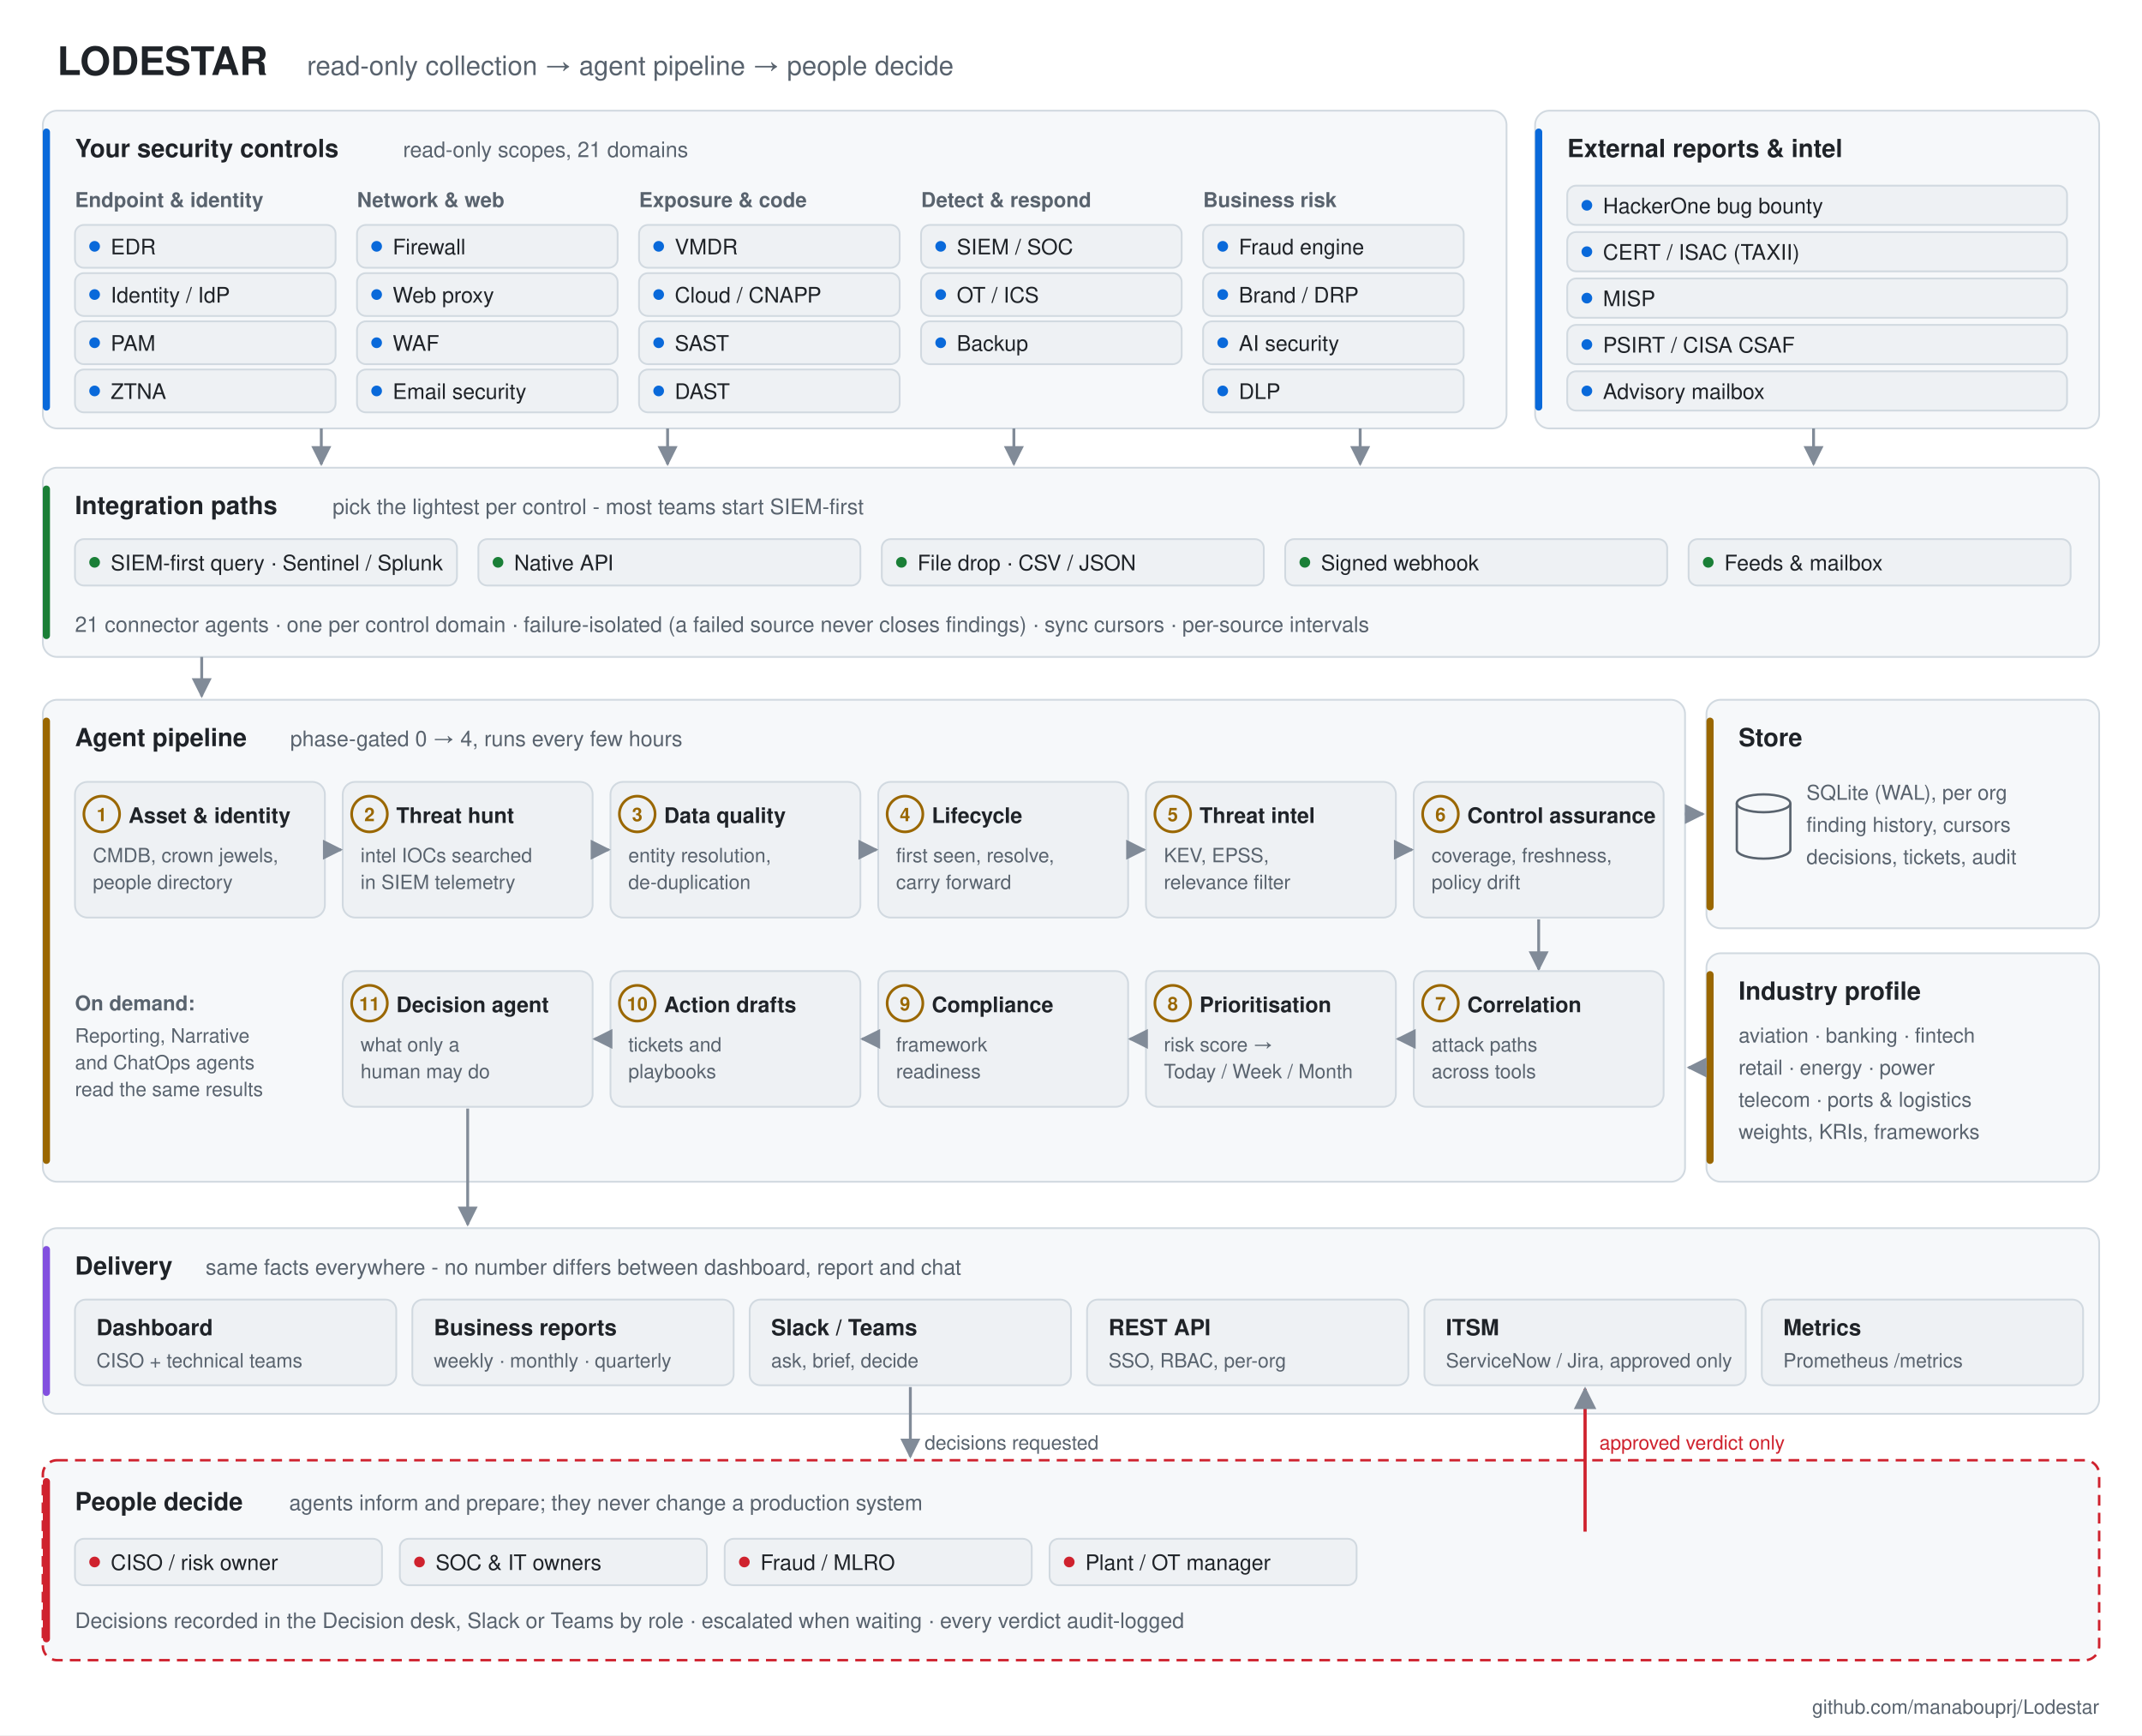
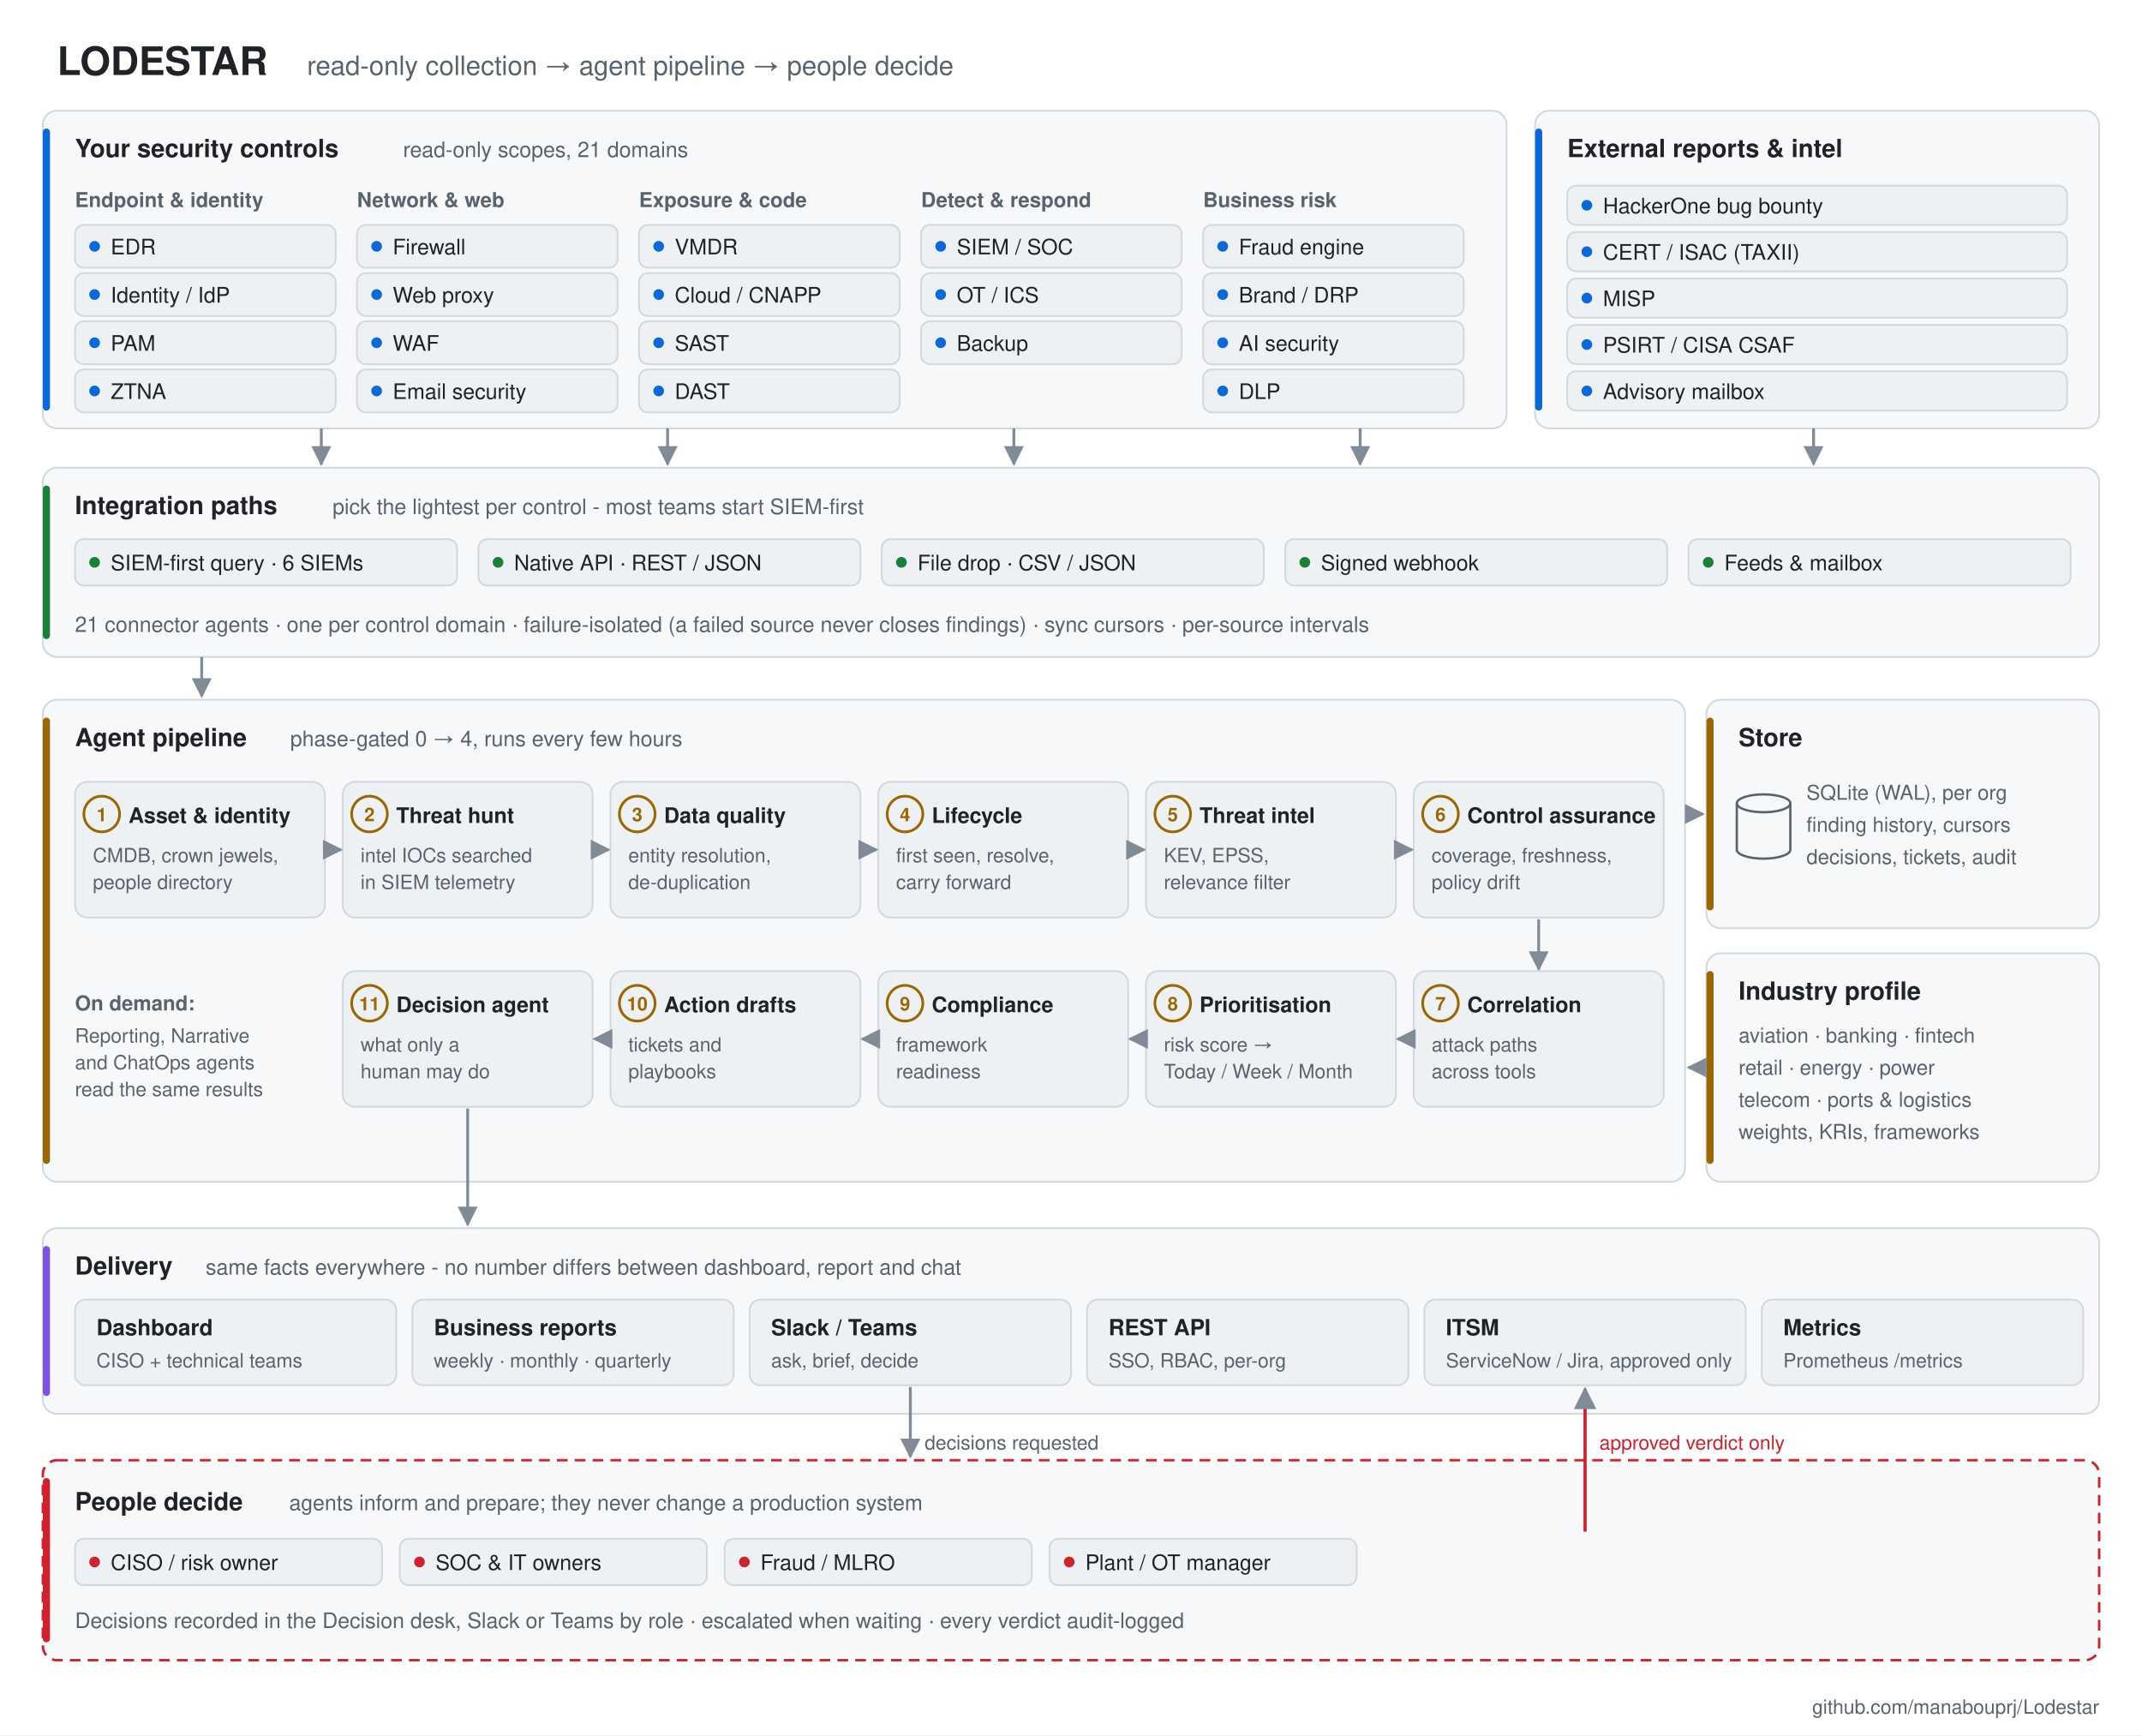
<svg xmlns="http://www.w3.org/2000/svg" width="1200" height="972" viewBox="0 0 1200 972" font-family="-apple-system, 'Segoe UI', Helvetica, Arial, sans-serif" role="img" aria-labelledby="t d">
  <defs>
    <marker id="ah" viewBox="0 0 10 10" refX="9" refY="5" markerWidth="7" markerHeight="7" orient="auto-start-reverse">
      <path d="M0,0 L10,5 L0,10 z" fill="#818b98" />
    </marker>
  </defs>
  <rect x="0" y="0" width="1200" height="972" rx="0" fill="#ffffff" />
  <text x="32" y="42" font-size="22" font-weight="750" fill="#1f2328" text-anchor="start">LODESTAR</text>
  <text x="172" y="42" font-size="15" font-weight="400" fill="#59636e" text-anchor="start">read-only collection  →  agent pipeline  →  people decide</text>
  <rect x="24" y="62" width="820" height="178" rx="8" fill="#f6f8fa" stroke="#d1d9e0" stroke-width="1" />
  <rect x="24" y="72" width="4" height="158" rx="2" fill="#0969da" />
  <text x="42" y="88" font-size="14" font-weight="650" fill="#1f2328" text-anchor="start">Your security controls</text>
  <text x="225.8" y="88" font-size="12" font-weight="400" fill="#59636e" text-anchor="start">read-only scopes, 21 domains</text>
  <text x="42" y="116" font-size="11.5" font-weight="600" fill="#59636e" text-anchor="start">Endpoint &amp; identity</text>
  <rect x="42" y="126" width="146" height="24" rx="5" fill="#eef1f4" stroke="#d1d9e0" stroke-width="1" />
  <circle cx="53" cy="138.0" r="3" fill="#0969da" />
  <text x="62" y="142.5" font-size="12" font-weight="400" fill="#1f2328" text-anchor="start">EDR</text>
  <rect x="42" y="153" width="146" height="24" rx="5" fill="#eef1f4" stroke="#d1d9e0" stroke-width="1" />
  <circle cx="53" cy="165.0" r="3" fill="#0969da" />
  <text x="62" y="169.5" font-size="12" font-weight="400" fill="#1f2328" text-anchor="start">Identity / IdP</text>
  <rect x="42" y="180" width="146" height="24" rx="5" fill="#eef1f4" stroke="#d1d9e0" stroke-width="1" />
  <circle cx="53" cy="192.0" r="3" fill="#0969da" />
  <text x="62" y="196.5" font-size="12" font-weight="400" fill="#1f2328" text-anchor="start">PAM</text>
  <rect x="42" y="207" width="146" height="24" rx="5" fill="#eef1f4" stroke="#d1d9e0" stroke-width="1" />
  <circle cx="53" cy="219.0" r="3" fill="#0969da" />
  <text x="62" y="223.5" font-size="12" font-weight="400" fill="#1f2328" text-anchor="start">ZTNA</text>
  <text x="200" y="116" font-size="11.5" font-weight="600" fill="#59636e" text-anchor="start">Network &amp; web</text>
  <rect x="200" y="126" width="146" height="24" rx="5" fill="#eef1f4" stroke="#d1d9e0" stroke-width="1" />
  <circle cx="211" cy="138.0" r="3" fill="#0969da" />
  <text x="220" y="142.5" font-size="12" font-weight="400" fill="#1f2328" text-anchor="start">Firewall</text>
  <rect x="200" y="153" width="146" height="24" rx="5" fill="#eef1f4" stroke="#d1d9e0" stroke-width="1" />
  <circle cx="211" cy="165.0" r="3" fill="#0969da" />
  <text x="220" y="169.5" font-size="12" font-weight="400" fill="#1f2328" text-anchor="start">Web proxy</text>
  <rect x="200" y="180" width="146" height="24" rx="5" fill="#eef1f4" stroke="#d1d9e0" stroke-width="1" />
  <circle cx="211" cy="192.0" r="3" fill="#0969da" />
  <text x="220" y="196.5" font-size="12" font-weight="400" fill="#1f2328" text-anchor="start">WAF</text>
  <rect x="200" y="207" width="146" height="24" rx="5" fill="#eef1f4" stroke="#d1d9e0" stroke-width="1" />
  <circle cx="211" cy="219.0" r="3" fill="#0969da" />
  <text x="220" y="223.5" font-size="12" font-weight="400" fill="#1f2328" text-anchor="start">Email security</text>
  <text x="358" y="116" font-size="11.5" font-weight="600" fill="#59636e" text-anchor="start">Exposure &amp; code</text>
  <rect x="358" y="126" width="146" height="24" rx="5" fill="#eef1f4" stroke="#d1d9e0" stroke-width="1" />
  <circle cx="369" cy="138.0" r="3" fill="#0969da" />
  <text x="378" y="142.5" font-size="12" font-weight="400" fill="#1f2328" text-anchor="start">VMDR</text>
  <rect x="358" y="153" width="146" height="24" rx="5" fill="#eef1f4" stroke="#d1d9e0" stroke-width="1" />
  <circle cx="369" cy="165.0" r="3" fill="#0969da" />
  <text x="378" y="169.5" font-size="12" font-weight="400" fill="#1f2328" text-anchor="start">Cloud / CNAPP</text>
  <rect x="358" y="180" width="146" height="24" rx="5" fill="#eef1f4" stroke="#d1d9e0" stroke-width="1" />
  <circle cx="369" cy="192.0" r="3" fill="#0969da" />
  <text x="378" y="196.5" font-size="12" font-weight="400" fill="#1f2328" text-anchor="start">SAST</text>
  <rect x="358" y="207" width="146" height="24" rx="5" fill="#eef1f4" stroke="#d1d9e0" stroke-width="1" />
  <circle cx="369" cy="219.0" r="3" fill="#0969da" />
  <text x="378" y="223.5" font-size="12" font-weight="400" fill="#1f2328" text-anchor="start">DAST</text>
  <text x="516" y="116" font-size="11.5" font-weight="600" fill="#59636e" text-anchor="start">Detect &amp; respond</text>
  <rect x="516" y="126" width="146" height="24" rx="5" fill="#eef1f4" stroke="#d1d9e0" stroke-width="1" />
  <circle cx="527" cy="138.0" r="3" fill="#0969da" />
  <text x="536" y="142.5" font-size="12" font-weight="400" fill="#1f2328" text-anchor="start">SIEM / SOC</text>
  <rect x="516" y="153" width="146" height="24" rx="5" fill="#eef1f4" stroke="#d1d9e0" stroke-width="1" />
  <circle cx="527" cy="165.0" r="3" fill="#0969da" />
  <text x="536" y="169.5" font-size="12" font-weight="400" fill="#1f2328" text-anchor="start">OT / ICS</text>
  <rect x="516" y="180" width="146" height="24" rx="5" fill="#eef1f4" stroke="#d1d9e0" stroke-width="1" />
  <circle cx="527" cy="192.0" r="3" fill="#0969da" />
  <text x="536" y="196.5" font-size="12" font-weight="400" fill="#1f2328" text-anchor="start">Backup</text>
  <text x="674" y="116" font-size="11.5" font-weight="600" fill="#59636e" text-anchor="start">Business risk</text>
  <rect x="674" y="126" width="146" height="24" rx="5" fill="#eef1f4" stroke="#d1d9e0" stroke-width="1" />
  <circle cx="685" cy="138.0" r="3" fill="#0969da" />
  <text x="694" y="142.5" font-size="12" font-weight="400" fill="#1f2328" text-anchor="start">Fraud engine</text>
  <rect x="674" y="153" width="146" height="24" rx="5" fill="#eef1f4" stroke="#d1d9e0" stroke-width="1" />
  <circle cx="685" cy="165.0" r="3" fill="#0969da" />
  <text x="694" y="169.5" font-size="12" font-weight="400" fill="#1f2328" text-anchor="start">Brand / DRP</text>
  <rect x="674" y="180" width="146" height="24" rx="5" fill="#eef1f4" stroke="#d1d9e0" stroke-width="1" />
  <circle cx="685" cy="192.0" r="3" fill="#0969da" />
  <text x="694" y="196.5" font-size="12" font-weight="400" fill="#1f2328" text-anchor="start">AI security</text>
  <rect x="674" y="207" width="146" height="24" rx="5" fill="#eef1f4" stroke="#d1d9e0" stroke-width="1" />
  <circle cx="685" cy="219.0" r="3" fill="#0969da" />
  <text x="694" y="223.5" font-size="12" font-weight="400" fill="#1f2328" text-anchor="start">DLP</text>
  <rect x="860" y="62" width="316" height="178" rx="8" fill="#f6f8fa" stroke="#d1d9e0" stroke-width="1" />
  <rect x="860" y="72" width="4" height="158" rx="2" fill="#0969da" />
  <text x="878" y="88" font-size="14" font-weight="650" fill="#1f2328" text-anchor="start">External reports &amp; intel</text>
  <rect x="878" y="104" width="280" height="22" rx="5" fill="#eef1f4" stroke="#d1d9e0" stroke-width="1" />
  <circle cx="889" cy="115.0" r="3" fill="#0969da" />
  <text x="898" y="119.5" font-size="12" font-weight="400" fill="#1f2328" text-anchor="start">HackerOne bug bounty</text>
  <rect x="878" y="130" width="280" height="22" rx="5" fill="#eef1f4" stroke="#d1d9e0" stroke-width="1" />
  <circle cx="889" cy="141.0" r="3" fill="#0969da" />
  <text x="898" y="145.5" font-size="12" font-weight="400" fill="#1f2328" text-anchor="start">CERT / ISAC (TAXII)</text>
  <rect x="878" y="156" width="280" height="22" rx="5" fill="#eef1f4" stroke="#d1d9e0" stroke-width="1" />
  <circle cx="889" cy="167.0" r="3" fill="#0969da" />
  <text x="898" y="171.5" font-size="12" font-weight="400" fill="#1f2328" text-anchor="start">MISP</text>
  <rect x="878" y="182" width="280" height="22" rx="5" fill="#eef1f4" stroke="#d1d9e0" stroke-width="1" />
  <circle cx="889" cy="193.0" r="3" fill="#0969da" />
  <text x="898" y="197.5" font-size="12" font-weight="400" fill="#1f2328" text-anchor="start">PSIRT / CISA CSAF</text>
  <rect x="878" y="208" width="280" height="22" rx="5" fill="#eef1f4" stroke="#d1d9e0" stroke-width="1" />
  <circle cx="889" cy="219.0" r="3" fill="#0969da" />
  <text x="898" y="223.5" font-size="12" font-weight="400" fill="#1f2328" text-anchor="start">Advisory mailbox</text>
  <line x1="180" y1="240" x2="180" y2="260" stroke="#818b98" stroke-width="1.6" marker-end="url(#ah)" />
  <line x1="374" y1="240" x2="374" y2="260" stroke="#818b98" stroke-width="1.6" marker-end="url(#ah)" />
  <line x1="568" y1="240" x2="568" y2="260" stroke="#818b98" stroke-width="1.6" marker-end="url(#ah)" />
  <line x1="762" y1="240" x2="762" y2="260" stroke="#818b98" stroke-width="1.6" marker-end="url(#ah)" />
  <line x1="1016" y1="240" x2="1016" y2="260" stroke="#818b98" stroke-width="1.6" marker-end="url(#ah)" />
  <rect x="24" y="262" width="1152" height="106" rx="8" fill="#f6f8fa" stroke="#d1d9e0" stroke-width="1" />
  <rect x="24" y="272" width="4" height="86" rx="2" fill="#1a7f37" />
  <text x="42" y="288" font-size="14" font-weight="650" fill="#1f2328" text-anchor="start">Integration paths</text>
  <text x="186.3" y="288" font-size="12" font-weight="400" fill="#59636e" text-anchor="start">pick the lightest per control - most teams start SIEM-first</text>
  <rect x="42" y="302" width="214" height="26" rx="5" fill="#eef1f4" stroke="#d1d9e0" stroke-width="1" />
  <circle cx="53" cy="315.0" r="3" fill="#1a7f37" />
-   <text x="62" y="319.5" font-size="12" font-weight="400" fill="#1f2328" text-anchor="start">SIEM-first query · Sentinel / Splunk</text>
+   <text x="62" y="319.5" font-size="12" font-weight="400" fill="#1f2328" text-anchor="start">SIEM-first query · 6 SIEMs</text>
  <rect x="268" y="302" width="214" height="26" rx="5" fill="#eef1f4" stroke="#d1d9e0" stroke-width="1" />
  <circle cx="279" cy="315.0" r="3" fill="#1a7f37" />
-   <text x="288" y="319.5" font-size="12" font-weight="400" fill="#1f2328" text-anchor="start">Native API</text>
+   <text x="288" y="319.5" font-size="12" font-weight="400" fill="#1f2328" text-anchor="start">Native API · REST / JSON</text>
  <rect x="494" y="302" width="214" height="26" rx="5" fill="#eef1f4" stroke="#d1d9e0" stroke-width="1" />
  <circle cx="505" cy="315.0" r="3" fill="#1a7f37" />
  <text x="514" y="319.5" font-size="12" font-weight="400" fill="#1f2328" text-anchor="start">File drop · CSV / JSON</text>
  <rect x="720" y="302" width="214" height="26" rx="5" fill="#eef1f4" stroke="#d1d9e0" stroke-width="1" />
  <circle cx="731" cy="315.0" r="3" fill="#1a7f37" />
  <text x="740" y="319.5" font-size="12" font-weight="400" fill="#1f2328" text-anchor="start">Signed webhook</text>
  <rect x="946" y="302" width="214" height="26" rx="5" fill="#eef1f4" stroke="#d1d9e0" stroke-width="1" />
  <circle cx="957" cy="315.0" r="3" fill="#1a7f37" />
  <text x="966" y="319.5" font-size="12" font-weight="400" fill="#1f2328" text-anchor="start">Feeds &amp; mailbox</text>
  <text x="42" y="354" font-size="12" font-weight="400" fill="#59636e" text-anchor="start">21 connector agents  ·  one per control domain  ·  failure-isolated (a failed source never closes findings)  ·  sync cursors  ·  per-source intervals</text>
  <line x1="113" y1="368" x2="113" y2="390" stroke="#818b98" stroke-width="1.6" marker-end="url(#ah)" />
  <rect x="24" y="392" width="920" height="270" rx="8" fill="#f6f8fa" stroke="#d1d9e0" stroke-width="1" />
  <rect x="24" y="402" width="4" height="250" rx="2" fill="#9a6700" />
  <text x="42" y="418" font-size="14" font-weight="650" fill="#1f2328" text-anchor="start">Agent pipeline</text>
  <text x="162.6" y="418" font-size="12" font-weight="400" fill="#59636e" text-anchor="start">phase-gated 0 → 4, runs every few hours</text>
  <rect x="42" y="438" width="140" height="76" rx="7" fill="#eef1f4" stroke="#d1d9e0" stroke-width="1" />
  <circle cx="57" cy="456" r="10" fill="none" stroke="#9a6700" stroke-width="1.5" />
  <text x="57" y="460" font-size="10.5" font-weight="700" fill="#9a6700" text-anchor="middle">1</text>
  <text x="72" y="461" font-size="12" font-weight="650" fill="#1f2328" text-anchor="start">Asset &amp; identity</text>
  <text x="52" y="483" font-size="11" font-weight="400" fill="#59636e" text-anchor="start">CMDB, crown jewels,</text>
  <text x="52" y="498" font-size="11" font-weight="400" fill="#59636e" text-anchor="start">people directory</text>
  <rect x="192" y="438" width="140" height="76" rx="7" fill="#eef1f4" stroke="#d1d9e0" stroke-width="1" />
  <circle cx="207" cy="456" r="10" fill="none" stroke="#9a6700" stroke-width="1.5" />
  <text x="207" y="460" font-size="10.5" font-weight="700" fill="#9a6700" text-anchor="middle">2</text>
  <text x="222" y="461" font-size="12" font-weight="650" fill="#1f2328" text-anchor="start">Threat hunt</text>
  <text x="202" y="483" font-size="11" font-weight="400" fill="#59636e" text-anchor="start">intel IOCs searched</text>
  <text x="202" y="498" font-size="11" font-weight="400" fill="#59636e" text-anchor="start">in SIEM telemetry</text>
  <line x1="183" y1="476.0" x2="191" y2="476.0" stroke="#818b98" stroke-width="1.6" marker-end="url(#ah)" />
  <rect x="342" y="438" width="140" height="76" rx="7" fill="#eef1f4" stroke="#d1d9e0" stroke-width="1" />
  <circle cx="357" cy="456" r="10" fill="none" stroke="#9a6700" stroke-width="1.5" />
  <text x="357" y="460" font-size="10.5" font-weight="700" fill="#9a6700" text-anchor="middle">3</text>
  <text x="372" y="461" font-size="12" font-weight="650" fill="#1f2328" text-anchor="start">Data quality</text>
  <text x="352" y="483" font-size="11" font-weight="400" fill="#59636e" text-anchor="start">entity resolution,</text>
  <text x="352" y="498" font-size="11" font-weight="400" fill="#59636e" text-anchor="start">de-duplication</text>
  <line x1="333" y1="476.0" x2="341" y2="476.0" stroke="#818b98" stroke-width="1.6" marker-end="url(#ah)" />
  <rect x="492" y="438" width="140" height="76" rx="7" fill="#eef1f4" stroke="#d1d9e0" stroke-width="1" />
  <circle cx="507" cy="456" r="10" fill="none" stroke="#9a6700" stroke-width="1.5" />
  <text x="507" y="460" font-size="10.5" font-weight="700" fill="#9a6700" text-anchor="middle">4</text>
  <text x="522" y="461" font-size="12" font-weight="650" fill="#1f2328" text-anchor="start">Lifecycle</text>
  <text x="502" y="483" font-size="11" font-weight="400" fill="#59636e" text-anchor="start">first seen, resolve,</text>
  <text x="502" y="498" font-size="11" font-weight="400" fill="#59636e" text-anchor="start">carry forward</text>
  <line x1="483" y1="476.0" x2="491" y2="476.0" stroke="#818b98" stroke-width="1.6" marker-end="url(#ah)" />
  <rect x="642" y="438" width="140" height="76" rx="7" fill="#eef1f4" stroke="#d1d9e0" stroke-width="1" />
  <circle cx="657" cy="456" r="10" fill="none" stroke="#9a6700" stroke-width="1.5" />
  <text x="657" y="460" font-size="10.5" font-weight="700" fill="#9a6700" text-anchor="middle">5</text>
  <text x="672" y="461" font-size="12" font-weight="650" fill="#1f2328" text-anchor="start">Threat intel</text>
  <text x="652" y="483" font-size="11" font-weight="400" fill="#59636e" text-anchor="start">KEV, EPSS,</text>
  <text x="652" y="498" font-size="11" font-weight="400" fill="#59636e" text-anchor="start">relevance filter</text>
  <line x1="633" y1="476.0" x2="641" y2="476.0" stroke="#818b98" stroke-width="1.6" marker-end="url(#ah)" />
  <rect x="792" y="438" width="140" height="76" rx="7" fill="#eef1f4" stroke="#d1d9e0" stroke-width="1" />
  <circle cx="807" cy="456" r="10" fill="none" stroke="#9a6700" stroke-width="1.5" />
  <text x="807" y="460" font-size="10.5" font-weight="700" fill="#9a6700" text-anchor="middle">6</text>
  <text x="822" y="461" font-size="12" font-weight="650" fill="#1f2328" text-anchor="start">Control assurance</text>
  <text x="802" y="483" font-size="11" font-weight="400" fill="#59636e" text-anchor="start">coverage, freshness,</text>
  <text x="802" y="498" font-size="11" font-weight="400" fill="#59636e" text-anchor="start">policy drift</text>
  <line x1="783" y1="476.0" x2="791" y2="476.0" stroke="#818b98" stroke-width="1.6" marker-end="url(#ah)" />
  <line x1="862.0" y1="515" x2="862.0" y2="543" stroke="#818b98" stroke-width="1.6" marker-end="url(#ah)" />
  <rect x="792" y="544" width="140" height="76" rx="7" fill="#eef1f4" stroke="#d1d9e0" stroke-width="1" />
  <circle cx="807" cy="562" r="10" fill="none" stroke="#9a6700" stroke-width="1.5" />
  <text x="807" y="566" font-size="10.5" font-weight="700" fill="#9a6700" text-anchor="middle">7</text>
  <text x="822" y="567" font-size="12" font-weight="650" fill="#1f2328" text-anchor="start">Correlation</text>
  <text x="802" y="589" font-size="11" font-weight="400" fill="#59636e" text-anchor="start">attack paths</text>
  <text x="802" y="604" font-size="11" font-weight="400" fill="#59636e" text-anchor="start">across tools</text>
  <rect x="642" y="544" width="140" height="76" rx="7" fill="#eef1f4" stroke="#d1d9e0" stroke-width="1" />
  <circle cx="657" cy="562" r="10" fill="none" stroke="#9a6700" stroke-width="1.5" />
  <text x="657" y="566" font-size="10.5" font-weight="700" fill="#9a6700" text-anchor="middle">8</text>
  <text x="672" y="567" font-size="12" font-weight="650" fill="#1f2328" text-anchor="start">Prioritisation</text>
  <text x="652" y="589" font-size="11" font-weight="400" fill="#59636e" text-anchor="start">risk score →</text>
  <text x="652" y="604" font-size="11" font-weight="400" fill="#59636e" text-anchor="start">Today / Week / Month</text>
  <line x1="791" y1="582.0" x2="783" y2="582.0" stroke="#818b98" stroke-width="1.6" marker-end="url(#ah)" />
  <rect x="492" y="544" width="140" height="76" rx="7" fill="#eef1f4" stroke="#d1d9e0" stroke-width="1" />
  <circle cx="507" cy="562" r="10" fill="none" stroke="#9a6700" stroke-width="1.5" />
  <text x="507" y="566" font-size="10.5" font-weight="700" fill="#9a6700" text-anchor="middle">9</text>
  <text x="522" y="567" font-size="12" font-weight="650" fill="#1f2328" text-anchor="start">Compliance</text>
  <text x="502" y="589" font-size="11" font-weight="400" fill="#59636e" text-anchor="start">framework</text>
  <text x="502" y="604" font-size="11" font-weight="400" fill="#59636e" text-anchor="start">readiness</text>
  <line x1="641" y1="582.0" x2="633" y2="582.0" stroke="#818b98" stroke-width="1.6" marker-end="url(#ah)" />
  <rect x="342" y="544" width="140" height="76" rx="7" fill="#eef1f4" stroke="#d1d9e0" stroke-width="1" />
  <circle cx="357" cy="562" r="10" fill="none" stroke="#9a6700" stroke-width="1.5" />
  <text x="357" y="566" font-size="10.5" font-weight="700" fill="#9a6700" text-anchor="middle">10</text>
  <text x="372" y="567" font-size="12" font-weight="650" fill="#1f2328" text-anchor="start">Action drafts</text>
  <text x="352" y="589" font-size="11" font-weight="400" fill="#59636e" text-anchor="start">tickets and</text>
  <text x="352" y="604" font-size="11" font-weight="400" fill="#59636e" text-anchor="start">playbooks</text>
  <line x1="491" y1="582.0" x2="483" y2="582.0" stroke="#818b98" stroke-width="1.6" marker-end="url(#ah)" />
  <rect x="192" y="544" width="140" height="76" rx="7" fill="#eef1f4" stroke="#d1d9e0" stroke-width="1" />
  <circle cx="207" cy="562" r="10" fill="none" stroke="#9a6700" stroke-width="1.5" />
  <text x="207" y="566" font-size="10.5" font-weight="700" fill="#9a6700" text-anchor="middle">11</text>
  <text x="222" y="567" font-size="12" font-weight="650" fill="#1f2328" text-anchor="start">Decision agent</text>
  <text x="202" y="589" font-size="11" font-weight="400" fill="#59636e" text-anchor="start">what only a</text>
  <text x="202" y="604" font-size="11" font-weight="400" fill="#59636e" text-anchor="start">human may do</text>
  <line x1="341" y1="582.0" x2="333" y2="582.0" stroke="#818b98" stroke-width="1.6" marker-end="url(#ah)" />
  <text x="42" y="566" font-size="11.5" font-weight="600" fill="#59636e" text-anchor="start">On demand:</text>
  <text x="42" y="584" font-size="11" font-weight="400" fill="#59636e" text-anchor="start">Reporting, Narrative</text>
  <text x="42" y="599" font-size="11" font-weight="400" fill="#59636e" text-anchor="start">and ChatOps agents</text>
  <text x="42" y="614" font-size="11" font-weight="400" fill="#59636e" text-anchor="start">read the same results</text>
  <rect x="956" y="392" width="220" height="128" rx="8" fill="#f6f8fa" stroke="#d1d9e0" stroke-width="1" />
  <rect x="956" y="402" width="4" height="108" rx="2" fill="#9a6700" />
  <text x="974" y="418" font-size="14" font-weight="650" fill="#1f2328" text-anchor="start">Store</text>
  <ellipse cx="988" cy="450" rx="15" ry="5" fill="none" stroke="#59636e" stroke-width="1.3" />
  <path d="M973,450 v26 a15,5 0 0 0 30,0 v-26" fill="none" stroke="#59636e" stroke-width="1.3" />
  <text x="1012" y="448" font-size="11.5" font-weight="400" fill="#59636e" text-anchor="start">SQLite (WAL), per org</text>
  <text x="1012" y="466" font-size="11.5" font-weight="400" fill="#59636e" text-anchor="start">finding history, cursors</text>
  <text x="1012" y="484" font-size="11.5" font-weight="400" fill="#59636e" text-anchor="start">decisions, tickets, audit</text>
  <rect x="956" y="534" width="220" height="128" rx="8" fill="#f6f8fa" stroke="#d1d9e0" stroke-width="1" />
  <rect x="956" y="544" width="4" height="108" rx="2" fill="#9a6700" />
  <text x="974" y="560" font-size="14" font-weight="650" fill="#1f2328" text-anchor="start">Industry profile</text>
  <text x="974" y="584" font-size="11.5" font-weight="400" fill="#59636e" text-anchor="start">aviation · banking · fintech</text>
  <text x="974" y="602" font-size="11.5" font-weight="400" fill="#59636e" text-anchor="start">retail · energy · power</text>
  <text x="974" y="620" font-size="11.5" font-weight="400" fill="#59636e" text-anchor="start">telecom · ports &amp; logistics</text>
  <text x="974" y="638" font-size="11.5" font-weight="400" fill="#59636e" text-anchor="start">weights, KRIs, frameworks</text>
  <line x1="956" y1="598" x2="946" y2="598" stroke="#818b98" stroke-width="1.6" stroke-dasharray="4 3" marker-end="url(#ah)" />
  <line x1="944" y1="456" x2="954" y2="456" stroke="#818b98" stroke-width="1.6" marker-end="url(#ah)" />
  <line x1="262.0" y1="621" x2="262.0" y2="686" stroke="#818b98" stroke-width="1.6" marker-end="url(#ah)" />
  <rect x="24" y="688" width="1152" height="104" rx="8" fill="#f6f8fa" stroke="#d1d9e0" stroke-width="1" />
  <rect x="24" y="698" width="4" height="84" rx="2" fill="#8250df" />
  <text x="42" y="714" font-size="14" font-weight="650" fill="#1f2328" text-anchor="start">Delivery</text>
  <text x="115.2" y="714" font-size="12" font-weight="400" fill="#59636e" text-anchor="start">same facts everywhere - no number differs between dashboard, report and chat</text>
  <rect x="42" y="728" width="180" height="48" rx="6" fill="#eef1f4" stroke="#d1d9e0" stroke-width="1" />
  <text x="54" y="748" font-size="12.5" font-weight="650" fill="#1f2328" text-anchor="start">Dashboard</text>
  <text x="54" y="766" font-size="11" font-weight="400" fill="#59636e" text-anchor="start">CISO + technical teams</text>
  <rect x="231" y="728" width="180" height="48" rx="6" fill="#eef1f4" stroke="#d1d9e0" stroke-width="1" />
  <text x="243" y="748" font-size="12.5" font-weight="650" fill="#1f2328" text-anchor="start">Business reports</text>
  <text x="243" y="766" font-size="11" font-weight="400" fill="#59636e" text-anchor="start">weekly · monthly · quarterly</text>
  <rect x="420" y="728" width="180" height="48" rx="6" fill="#eef1f4" stroke="#d1d9e0" stroke-width="1" />
  <text x="432" y="748" font-size="12.5" font-weight="650" fill="#1f2328" text-anchor="start">Slack / Teams</text>
  <text x="432" y="766" font-size="11" font-weight="400" fill="#59636e" text-anchor="start">ask, brief, decide</text>
  <rect x="609" y="728" width="180" height="48" rx="6" fill="#eef1f4" stroke="#d1d9e0" stroke-width="1" />
  <text x="621" y="748" font-size="12.5" font-weight="650" fill="#1f2328" text-anchor="start">REST API</text>
  <text x="621" y="766" font-size="11" font-weight="400" fill="#59636e" text-anchor="start">SSO, RBAC, per-org</text>
  <rect x="798" y="728" width="180" height="48" rx="6" fill="#eef1f4" stroke="#d1d9e0" stroke-width="1" />
  <text x="810" y="748" font-size="12.5" font-weight="650" fill="#1f2328" text-anchor="start">ITSM</text>
  <text x="810" y="766" font-size="11" font-weight="400" fill="#59636e" text-anchor="start">ServiceNow / Jira, approved only</text>
  <rect x="987" y="728" width="180" height="48" rx="6" fill="#eef1f4" stroke="#d1d9e0" stroke-width="1" />
  <text x="999" y="748" font-size="12.5" font-weight="650" fill="#1f2328" text-anchor="start">Metrics</text>
  <text x="999" y="766" font-size="11" font-weight="400" fill="#59636e" text-anchor="start">Prometheus /metrics</text>
  <rect x="24" y="818" width="1152" height="112" rx="8" fill="#f6f8fa" stroke="#cf222e" stroke-width="1.4" stroke-dasharray="6 4" />
  <rect x="24" y="828" width="4" height="92" rx="2" fill="#cf222e" />
  <text x="42" y="846" font-size="14" font-weight="650" fill="#1f2328" text-anchor="start">People decide</text>
  <text x="162" y="846" font-size="12" font-weight="400" fill="#59636e" text-anchor="start">agents inform and prepare; they never change a production system</text>
  <rect x="42" y="862" width="172" height="26" rx="5" fill="#eef1f4" stroke="#d1d9e0" stroke-width="1" />
  <circle cx="53" cy="875.0" r="3" fill="#cf222e" />
  <text x="62" y="879.5" font-size="12" font-weight="400" fill="#1f2328" text-anchor="start">CISO / risk owner</text>
  <rect x="224" y="862" width="172" height="26" rx="5" fill="#eef1f4" stroke="#d1d9e0" stroke-width="1" />
  <circle cx="235" cy="875.0" r="3" fill="#cf222e" />
  <text x="244" y="879.5" font-size="12" font-weight="400" fill="#1f2328" text-anchor="start">SOC &amp; IT owners</text>
  <rect x="406" y="862" width="172" height="26" rx="5" fill="#eef1f4" stroke="#d1d9e0" stroke-width="1" />
  <circle cx="417" cy="875.0" r="3" fill="#cf222e" />
  <text x="426" y="879.5" font-size="12" font-weight="400" fill="#1f2328" text-anchor="start">Fraud / MLRO</text>
  <rect x="588" y="862" width="172" height="26" rx="5" fill="#eef1f4" stroke="#d1d9e0" stroke-width="1" />
  <circle cx="599" cy="875.0" r="3" fill="#cf222e" />
  <text x="608" y="879.5" font-size="12" font-weight="400" fill="#1f2328" text-anchor="start">Plant / OT manager</text>
  <text x="42" y="912" font-size="12" font-weight="400" fill="#59636e" text-anchor="start">Decisions recorded in the Decision desk, Slack or Teams by role · escalated when waiting · every verdict audit-logged</text>
  <line x1="510.0" y1="777" x2="510.0" y2="816" stroke="#818b98" stroke-width="1.6" marker-end="url(#ah)" />
  <text x="518.0" y="812" font-size="11" font-weight="400" fill="#59636e" text-anchor="start">decisions requested</text>
  <path d="M888.0,858 L888.0,778" fill="none" stroke="#cf222e" stroke-width="1.8" marker-end="url(#ah)" />
  <text x="896.0" y="812" font-size="11" font-weight="400" fill="#cf222e" text-anchor="start">approved verdict only</text>
  <text x="1176" y="960" font-size="11" font-weight="400" fill="#59636e" text-anchor="end">github.com/manabouprj/Lodestar</text>
</svg>
